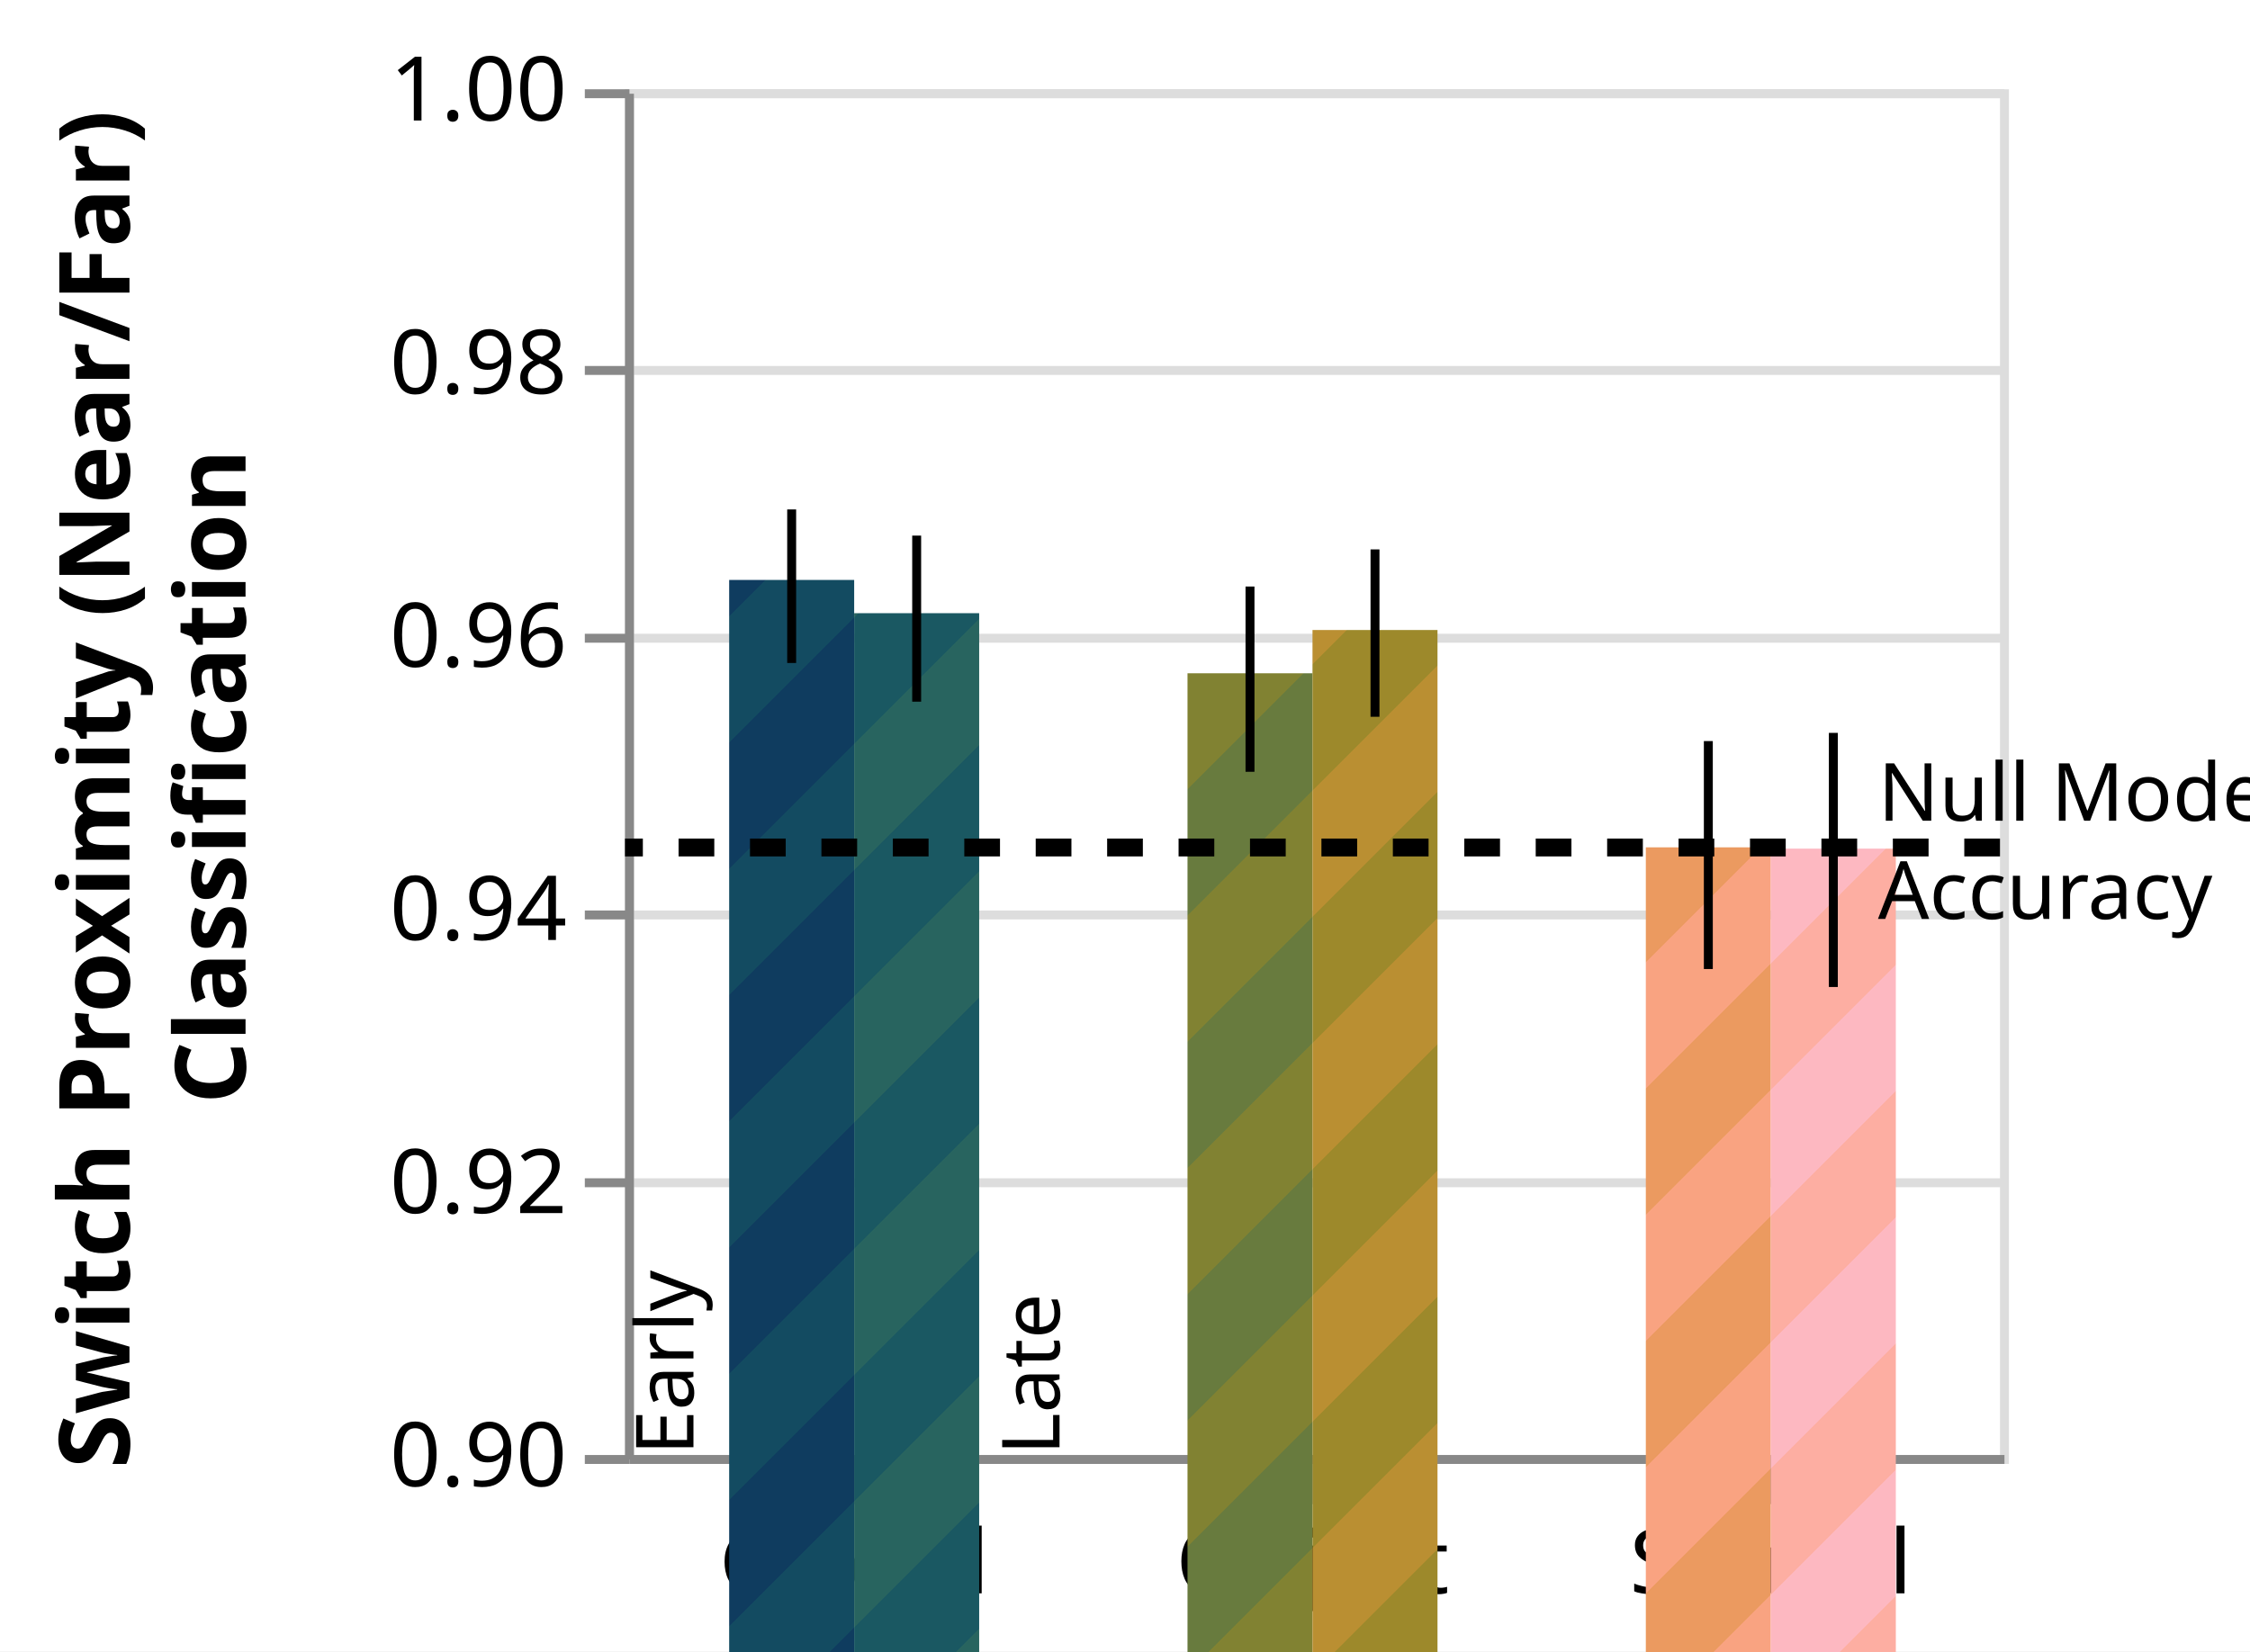
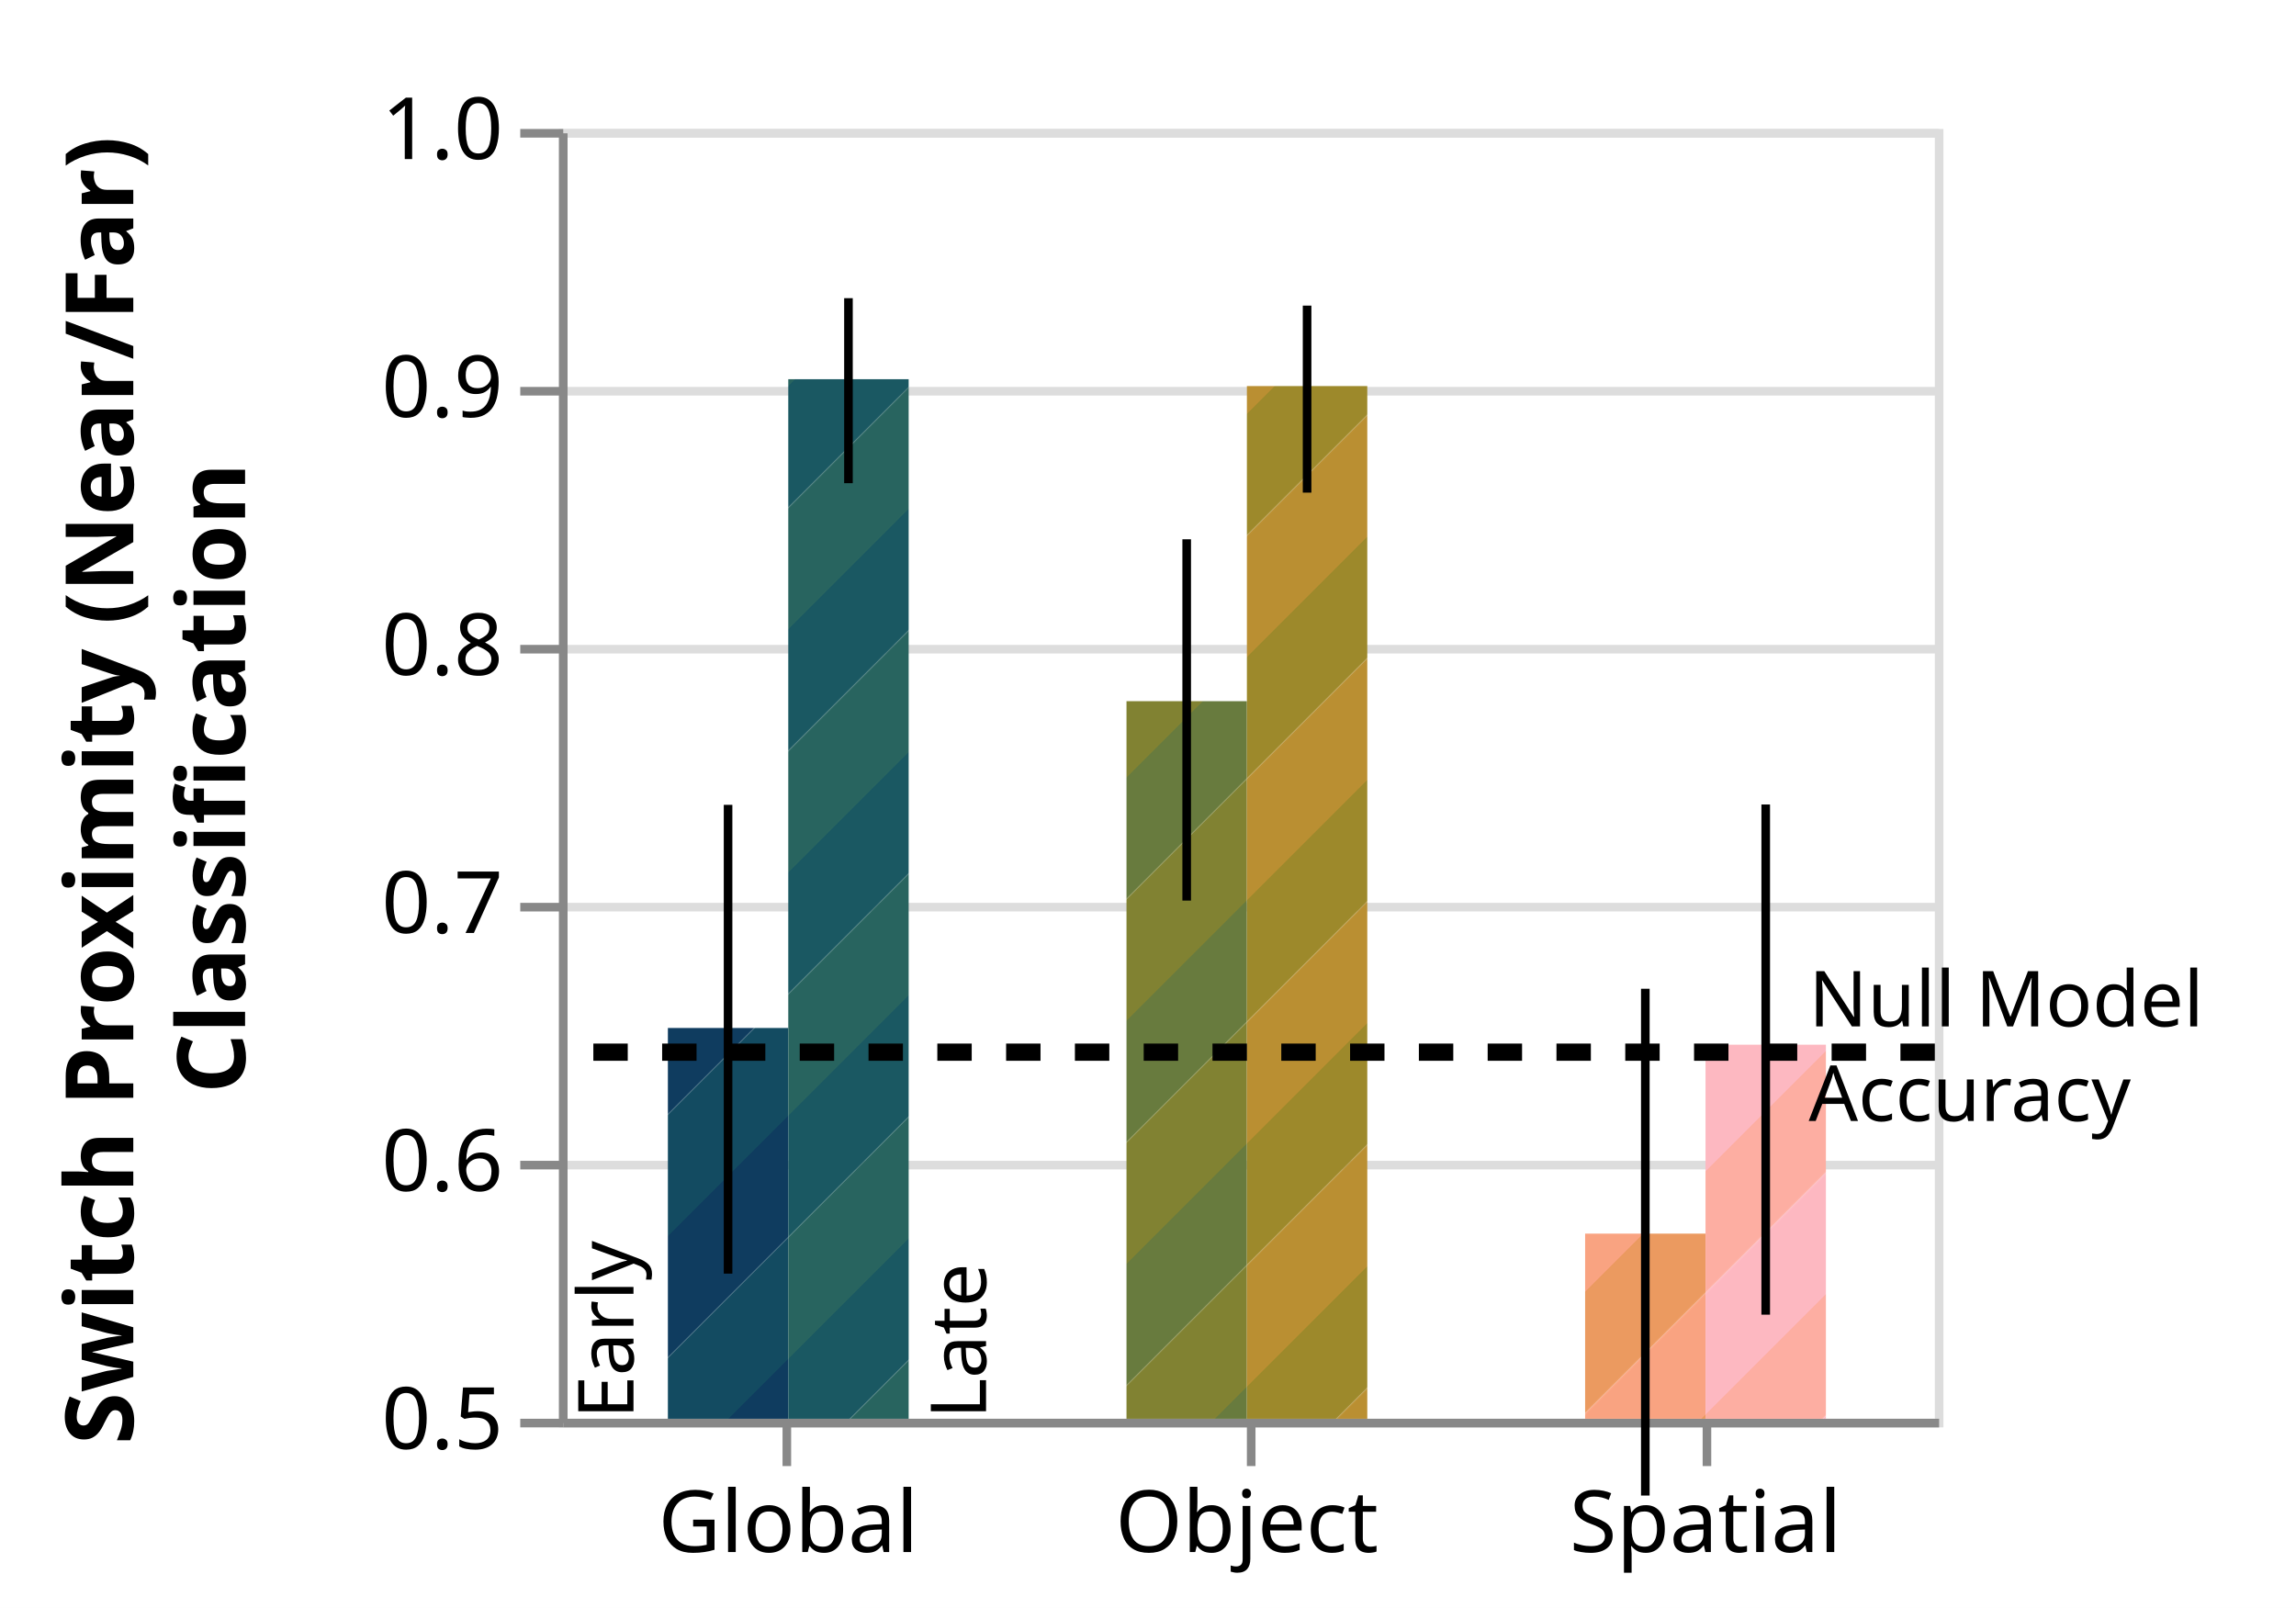
- <svg xmlns="http://www.w3.org/2000/svg" class="marks" width="252" height="185" viewBox="0 0 252 185" version="1.1">
+ <svg xmlns="http://www.w3.org/2000/svg" class="marks" width="267" height="187" viewBox="0 0 267 187" version="1.1">
  <defs>
    <pattern id="stripe1a" x="0" y="0" width="20" height="20" patternUnits="userSpaceOnUse" patternTransform="rotate(45)">
      <rect x="0" y="0" width="10" height="20" style="stroke:none;         fill:#0F3C5F;" />
      <rect x="10" y="0" width="10" height="20" style="stroke:none;         fill:#134B61;" />
    </pattern>
    <pattern id="stripe1b" x="0" y="0" width="20" height="20" patternUnits="userSpaceOnUse" patternTransform="rotate(45)">
      <rect x="0" y="0" width="10" height="20" style="stroke:none;         fill:#1A5862;" />
      <rect x="10" y="0" width="10" height="20" style="stroke:none;         fill:#28645F;" />
    </pattern>
    <pattern id="stripe2a" x="0" y="0" width="20" height="20" patternUnits="userSpaceOnUse" patternTransform="rotate(45)">
      <rect x="0" y="0" width="10" height="20" style="stroke:none;         fill:#687B3E;" />
      <rect x="10" y="0" width="10" height="20" style="stroke:none;         fill:#818232;" />
    </pattern>
    <pattern id="stripe2b" x="0" y="0" width="20" height="20" patternUnits="userSpaceOnUse" patternTransform="rotate(45)">
      <rect x="0" y="0" width="10" height="20" style="stroke:none;         fill:#9D892B;" />
      <rect x="10" y="0" width="10" height="20" style="stroke:none;         fill:#BA8F32;" />
    </pattern>
    <pattern id="stripe3a" x="0" y="0" width="20" height="20" patternUnits="userSpaceOnUse" patternTransform="rotate(45)">
      <rect x="0" y="0" width="10" height="20" style="stroke:none;         fill:#EB9A60;" />
      <rect x="10" y="0" width="10" height="20" style="stroke:none;         fill:#F9A381;" />
    </pattern>
    <pattern id="stripe3b" x="0" y="0" width="20" height="20" patternUnits="userSpaceOnUse" patternTransform="rotate(45)">
      <rect x="0" y="0" width="10" height="20" style="stroke:none;         fill:#FDAEA2;" />
      <rect x="10" y="0" width="10" height="20" style="stroke:none;         fill:#FDB8C1;" />
    </pattern>
  </defs>
  <defs>
    <clipPath id="clip1_neural">
-       <rect x="0" y="0" width="160" height="153" />
+       <rect x="0" y="0" width="160" height="150" />
    </clipPath>
    <clipPath id="clip2_neural">
-       <rect x="0" y="0" width="160" height="153" />
+       <rect x="0" y="0" width="160" height="150" />
    </clipPath>
  </defs>
-   <rect width="252" height="185" fill="white" />
-   <g fill="none" stroke-miterlimit="10" transform="translate(70,10)">
+   <rect width="267" height="187" fill="white" />
+   <g fill="none" stroke-miterlimit="10" transform="translate(65,15)">
    <g class="mark-group role-frame root" role="graphics-object" aria-roledescription="group mark container">
      <g transform="translate(0,0)">
-         <path class="background" aria-hidden="true" d="M0.5,0.5h154v153h-154Z" stroke="#ddd" />
+         <path class="background" aria-hidden="true" d="M0.5,0.5h160v150h-160Z" stroke="#ddd" />
        <g>
          <g class="mark-group role-axis" aria-hidden="true">
            <g transform="translate(0.5,0.5)">
              <path class="background" aria-hidden="true" d="M0,0h0v0h0Z" pointer-events="none" />
              <g>
                <g class="mark-rule role-axis-grid" pointer-events="none">
-                   <line transform="translate(0,153)" x2="154" y2="0" stroke="#ddd" stroke-width="1" opacity="1" />
-                   <line transform="translate(0,122)" x2="154" y2="0" stroke="#ddd" stroke-width="1" opacity="1" />
-                   <line transform="translate(0,92)" x2="154" y2="0" stroke="#ddd" stroke-width="1" opacity="1" />
-                   <line transform="translate(0,61)" x2="154" y2="0" stroke="#ddd" stroke-width="1" opacity="1" />
-                   <line transform="translate(0,31)" x2="154" y2="0" stroke="#ddd" stroke-width="1" opacity="1" />
-                   <line transform="translate(0,0)" x2="154" y2="0" stroke="#ddd" stroke-width="1" opacity="1" />
+                   <line transform="translate(0,150)" x2="160" y2="0" stroke="#ddd" stroke-width="1" opacity="1" />
+                   <line transform="translate(0,120)" x2="160" y2="0" stroke="#ddd" stroke-width="1" opacity="1" />
+                   <line transform="translate(0,90)" x2="160" y2="0" stroke="#ddd" stroke-width="1" opacity="1" />
+                   <line transform="translate(0,60)" x2="160" y2="0" stroke="#ddd" stroke-width="1" opacity="1" />
+                   <line transform="translate(0,30)" x2="160" y2="0" stroke="#ddd" stroke-width="1" opacity="1" />
+                   <line transform="translate(0,0)" x2="160" y2="0" stroke="#ddd" stroke-width="1" opacity="1" />
                </g>
              </g>
              <path class="foreground" aria-hidden="true" d="" pointer-events="none" display="none" />
            </g>
          </g>
          <g class="mark-group role-axis" role="graphics-symbol" aria-roledescription="axis" aria-label="X-axis for a discrete scale with 3 values: global, object, spatial">
-             <g transform="translate(0.5,153.5)">
+             <g transform="translate(0.5,150.5)">
              <path class="background" aria-hidden="true" d="M0,0h0v0h0Z" pointer-events="none" />
              <g>
                <g class="mark-rule role-axis-tick" pointer-events="none">
-                   <line transform="translate(25,0)" x2="0" y2="5" stroke="#888" stroke-width="1" opacity="1" />
-                   <line transform="translate(77,0)" x2="0" y2="5" stroke="#888" stroke-width="1" opacity="1" />
-                   <line transform="translate(128,0)" x2="0" y2="5" stroke="#888" stroke-width="1" opacity="1" />
+                   <line transform="translate(26,0)" x2="0" y2="5" stroke="#888" stroke-width="1" opacity="1" />
+                   <line transform="translate(80,0)" x2="0" y2="5" stroke="#888" stroke-width="1" opacity="1" />
+                   <line transform="translate(133,0)" x2="0" y2="5" stroke="#888" stroke-width="1" opacity="1" />
                </g>
                <g class="mark-text role-axis-label" pointer-events="none">
-                   <text text-anchor="middle" transform="translate(25.16667,15)" font-family="sans-serif" font-size="10px" fill="#000" opacity="1">Global</text>
-                   <text text-anchor="middle" transform="translate(76.5,15)" font-family="sans-serif" font-size="10px" fill="#000" opacity="1">Object</text>
-                   <text text-anchor="middle" transform="translate(127.8333,15)" font-family="sans-serif" font-size="10px" fill="#000" opacity="1">Spatial</text>
+                   <text text-anchor="middle" transform="translate(26.16667,15)" font-family="sans-serif" font-size="10px" fill="#000" opacity="1">Global</text>
+                   <text text-anchor="middle" transform="translate(79.5,15)" font-family="sans-serif" font-size="10px" fill="#000" opacity="1">Object</text>
+                   <text text-anchor="middle" transform="translate(132.8333,15)" font-family="sans-serif" font-size="10px" fill="#000" opacity="1">Spatial</text>
                </g>
                <g class="mark-rule role-axis-domain" pointer-events="none">
-                   <line transform="translate(0,0)" x2="154" y2="0" stroke="#888" stroke-width="1" opacity="1" />
+                   <line transform="translate(0,0)" x2="160" y2="0" stroke="#888" stroke-width="1" opacity="1" />
                </g>
              </g>
              <path class="foreground" aria-hidden="true" d="" pointer-events="none" display="none" />
            </g>
          </g>
-           <g class="mark-group role-axis" role="graphics-symbol" aria-roledescription="axis" aria-label="Y-axis titled 'Switch Proximity (Near/Far) Classification' for a linear scale with values from 0.90 to 1.00">
+           <g class="mark-group role-axis" role="graphics-symbol" aria-roledescription="axis" aria-label="Y-axis titled 'Switch Proximity (Near/Far) Classification' for a linear scale with values from 0.5 to 1.0">
            <g transform="translate(0.5,0.5)">
              <path class="background" aria-hidden="true" d="M0,0h0v0h0Z" pointer-events="none" />
              <g>
                <g class="mark-rule role-axis-tick" pointer-events="none">
-                   <line transform="translate(0,153)" x2="-5" y2="0" stroke="#888" stroke-width="1" opacity="1" />
-                   <line transform="translate(0,122)" x2="-5" y2="0" stroke="#888" stroke-width="1" opacity="1" />
-                   <line transform="translate(0,92)" x2="-5" y2="0" stroke="#888" stroke-width="1" opacity="1" />
-                   <line transform="translate(0,61)" x2="-5" y2="0" stroke="#888" stroke-width="1" opacity="1" />
-                   <line transform="translate(0,31)" x2="-5" y2="0" stroke="#888" stroke-width="1" opacity="1" />
+                   <line transform="translate(0,150)" x2="-5" y2="0" stroke="#888" stroke-width="1" opacity="1" />
+                   <line transform="translate(0,120)" x2="-5" y2="0" stroke="#888" stroke-width="1" opacity="1" />
+                   <line transform="translate(0,90)" x2="-5" y2="0" stroke="#888" stroke-width="1" opacity="1" />
+                   <line transform="translate(0,60)" x2="-5" y2="0" stroke="#888" stroke-width="1" opacity="1" />
+                   <line transform="translate(0,30)" x2="-5" y2="0" stroke="#888" stroke-width="1" opacity="1" />
                  <line transform="translate(0,0)" x2="-5" y2="0" stroke="#888" stroke-width="1" opacity="1" />
                </g>
                <g class="mark-text role-axis-label" pointer-events="none">
-                   <text text-anchor="end" transform="translate(-7,156)" font-family="sans-serif" font-size="10px" fill="#000" opacity="1">0.90</text>
-                   <text text-anchor="end" transform="translate(-7,125.4)" font-family="sans-serif" font-size="10px" fill="#000" opacity="1">0.92</text>
-                   <text text-anchor="end" transform="translate(-7,94.8)" font-family="sans-serif" font-size="10px" fill="#000" opacity="1">0.94</text>
-                   <text text-anchor="end" transform="translate(-7,64.2)" font-family="sans-serif" font-size="10px" fill="#000" opacity="1">0.96</text>
-                   <text text-anchor="end" transform="translate(-7,33.6)" font-family="sans-serif" font-size="10px" fill="#000" opacity="1">0.98</text>
-                   <text text-anchor="end" transform="translate(-7,3)" font-family="sans-serif" font-size="10px" fill="#000" opacity="1">1.00</text>
+                   <text text-anchor="end" transform="translate(-7,153)" font-family="sans-serif" font-size="10px" fill="#000" opacity="1">0.5</text>
+                   <text text-anchor="end" transform="translate(-7,123)" font-family="sans-serif" font-size="10px" fill="#000" opacity="1">0.6</text>
+                   <text text-anchor="end" transform="translate(-7,93)" font-family="sans-serif" font-size="10px" fill="#000" opacity="1">0.7</text>
+                   <text text-anchor="end" transform="translate(-7,63)" font-family="sans-serif" font-size="10px" fill="#000" opacity="1">0.8</text>
+                   <text text-anchor="end" transform="translate(-7,33)" font-family="sans-serif" font-size="10px" fill="#000" opacity="1">0.9</text>
+                   <text text-anchor="end" transform="translate(-7,3)" font-family="sans-serif" font-size="10px" fill="#000" opacity="1">1.0</text>
                </g>
                <g class="mark-rule role-axis-domain" pointer-events="none">
-                   <line transform="translate(0,153)" x2="0" y2="-153" stroke="#888" stroke-width="1" opacity="1" />
+                   <line transform="translate(0,150)" x2="0" y2="-150" stroke="#888" stroke-width="1" opacity="1" />
                </g>
                <g class="mark-text role-axis-title" pointer-events="none">
-                   <text text-anchor="middle" transform="translate(-54,76.5) rotate(-90) translate(0,-2)" font-family="sans-serif" font-size="11px" font-weight="bold" fill="#000" opacity="1">
+                   <text text-anchor="middle" transform="translate(-48,75) rotate(-90) translate(0,-2)" font-family="sans-serif" font-size="11px" font-weight="bold" fill="#000" opacity="1">
                    <tspan>Switch Proximity (Near/Far)</tspan>
                    <tspan x="0" dy="13">Classification</tspan>
                  </text>
                </g>
              </g>
              <path class="foreground" aria-hidden="true" d="" pointer-events="none" display="none" />
            </g>
          </g>
-           <g class="mark-rect role-mark layer_0_marks" clip-path="url(#clip1)" role="graphics-object" aria-roledescription="rect mark container">
-             <path aria-label="condition_time: global_early; : global; Switch Proximity (Near/Far), Classification: 0.964071851352" role="graphics-symbol" aria-roledescription="bar" d="M11.667,54.97h14v1475.03h-14Z" fill="url(#stripe1a)" />
-             <path aria-label="condition_time: object_early; : object; Switch Proximity (Near/Far), Classification: 0.957238535324" role="graphics-symbol" aria-roledescription="bar" d="M63,65.425h14v1464.575h-14Z" fill="url(#stripe2a)" />
-             <path aria-label="condition_time: spatial_early; : spatial; Switch Proximity (Near/Far), Classification: 0.94449314286" role="graphics-symbol" aria-roledescription="bar" d="M114.333,84.925h14v1445.075h-14Z" fill="url(#stripe3a)" />
+           <g class="mark-rect role-mark layer_0_marks" clip-path="url(#clip1_neural)" role="graphics-object" aria-roledescription="rect mark container">
+             <path aria-label="condition_time: global_early; : global; Switch Proximity (Near/Far), Classification: 0.651496473004" role="graphics-symbol" aria-roledescription="bar" d="M12.667,104.551h14v195.449h-14Z" fill="url(#stripe1a)" />
+             <path aria-label="condition_time: object_early; : object; Switch Proximity (Near/Far), Classification: 0.778188919287" role="graphics-symbol" aria-roledescription="bar" d="M66,66.543h14v233.457h-14Z" fill="url(#stripe2a)" />
+             <path aria-label="condition_time: spatial_early; : spatial; Switch Proximity (Near/Far), Classification: 0.571763847164" role="graphics-symbol" aria-roledescription="bar" d="M119.333,128.471h14v171.529h-14Z" fill="url(#stripe3a)" />
          </g>
          <g class="mark-rule role-mark layer_1_marks" role="graphics-object" aria-roledescription="rule mark container">
-             <line aria-label="condition: global; : 0.95799282053; upper: 0.969234581243" role="graphics-symbol" aria-roledescription="rule mark" transform="translate(18.66667,64.27098)" x2="0" y2="-17.2" stroke="black" />
-             <line aria-label="condition: object; : 0.95002562451; upper: 0.963590233027" role="graphics-symbol" aria-roledescription="rule mark" transform="translate(70,76.46079)" x2="0" y2="-20.754" stroke="black" />
-             <line aria-label="condition: spatial; : 0.935583898183; upper: 0.95227503803" role="graphics-symbol" aria-roledescription="rule mark" transform="translate(121.3333,98.55664)" x2="0" y2="-25.537" stroke="black" />
+             <line aria-label="condition: global; : 0.556266489073; upper: 0.73799674799" role="graphics-symbol" aria-roledescription="rule mark" transform="translate(19.66667,133.1201)" x2="0" y2="-54.519" stroke="black" />
+             <line aria-label="condition: object; : 0.700876388222; upper: 0.840941378994" role="graphics-symbol" aria-roledescription="rule mark" transform="translate(73,89.73708)" x2="0" y2="-42.019" stroke="black" />
+             <line aria-label="condition: spatial; : 0.470235372689; upper: 0.666701864741" role="graphics-symbol" aria-roledescription="rule mark" transform="translate(126.3333,158.9294)" x2="0" y2="-58.94" stroke="black" />
          </g>
-           <g class="mark-rect role-mark layer_2_marks" clip-path="url(#clip2)" role="graphics-object" aria-roledescription="rect mark container">
-             <path aria-label="condition_time: global_late; condition: global; Switch Proximity (Near/Far), Classification: 0.961638234954" role="graphics-symbol" aria-roledescription="bar" d="M25.667,58.694h14v1471.306h-14Z" fill="url(#stripe1b)" />
-             <path aria-label="condition_time: object_late; condition: object; Switch Proximity (Near/Far), Classification: 0.960406507837" role="graphics-symbol" aria-roledescription="bar" d="M77,60.578h14v1469.422h-14Z" fill="url(#stripe2b)" />
-             <path aria-label="condition_time: spatial_late; condition: spatial; Switch Proximity (Near/Far), Classification: 0.944397941128" role="graphics-symbol" aria-roledescription="bar" d="M128.333,85.071h14v1444.929h-14Z" fill="url(#stripe3b)" />
+           <g class="mark-rect role-mark layer_2_marks" clip-path="url(#clip2_neural)" role="graphics-object" aria-roledescription="rect mark container">
+             <path aria-label="condition_time: global_late; condition: global; Switch Proximity (Near/Far), Classification: 0.90299988578" role="graphics-symbol" aria-roledescription="bar" d="M26.667,29.1h14v270.9h-14Z" fill="url(#stripe1b)" />
+             <path aria-label="condition_time: object_late; condition: object; Switch Proximity (Near/Far), Classification: 0.900347945827" role="graphics-symbol" aria-roledescription="bar" d="M80,29.896h14v270.104h-14Z" fill="url(#stripe2b)" />
+             <path aria-label="condition_time: spatial_late; condition: spatial; Switch Proximity (Near/Far), Classification: 0.645013679486" role="graphics-symbol" aria-roledescription="bar" d="M133.333,106.496h14v193.504h-14Z" fill="url(#stripe3b)" />
          </g>
          <g class="mark-rule role-mark layer_3_marks" role="graphics-object" aria-roledescription="rule mark container">
-             <line aria-label="condition: global; : 0.955159206018; upper: 0.96731868917" role="graphics-symbol" aria-roledescription="rule mark" transform="translate(32.66667,68.60641)" x2="0" y2="-18.604" stroke="black" />
-             <line aria-label="condition: object; : 0.954053782847; upper: 0.966308885709" role="graphics-symbol" aria-roledescription="rule mark" transform="translate(84,70.29771)" x2="0" y2="-18.75" stroke="black" />
-             <line aria-label="condition: spatial; : 0.93426818471; upper: 0.952874990567" role="graphics-symbol" aria-roledescription="rule mark" transform="translate(135.3333,100.5697)" x2="0" y2="-28.468" stroke="black" />
+             <line aria-label="condition: global; : 0.862690157917; upper: 0.934408401115" role="graphics-symbol" aria-roledescription="rule mark" transform="translate(33.66667,41.19295)" x2="0" y2="-21.515" stroke="black" />
+             <line aria-label="condition: object; : 0.859029541406; upper: 0.931526396869" role="graphics-symbol" aria-roledescription="rule mark" transform="translate(87,42.29114)" x2="0" y2="-21.749" stroke="black" />
+             <line aria-label="condition: spatial; : 0.540358099541; upper: 0.738130860904" role="graphics-symbol" aria-roledescription="rule mark" transform="translate(140.3333,137.8926)" x2="0" y2="-59.332" stroke="black" />
          </g>
          <g class="mark-text role-mark layer_4_marks" role="graphics-object" aria-roledescription="text mark container">
-             <text aria-label=": global" role="graphics-symbol" aria-roledescription="text mark" text-anchor="start" transform="translate(25.66667,153) rotate(-90) translate(0,-18)" font-family="sans-serif" font-size="9px" fill="black">Early</text>
+             <text aria-label=": global" role="graphics-symbol" aria-roledescription="text mark" text-anchor="start" transform="translate(26.66667,150) rotate(-90) translate(0,-18)" font-family="sans-serif" font-size="9px" fill="black">Early</text>
          </g>
          <g class="mark-text role-mark layer_5_marks" role="graphics-object" aria-roledescription="text mark container">
-             <text aria-label=": global" role="graphics-symbol" aria-roledescription="text mark" text-anchor="start" transform="translate(25.66667,153) rotate(-90) translate(0,23)" font-family="sans-serif" font-size="9px" fill="black">Late</text>
+             <text aria-label=": global" role="graphics-symbol" aria-roledescription="text mark" text-anchor="start" transform="translate(26.66667,150) rotate(-90) translate(0,23)" font-family="sans-serif" font-size="9px" fill="black">Late</text>
          </g>
          <g class="mark-rule role-mark layer_6_layer_0_marks" role="graphics-symbol" aria-roledescription="rule mark container">
-             <line transform="translate(154,84.94193)" x2="-154" y2="0" stroke="black" stroke-width="2" stroke-dasharray="4,4" />
+             <line transform="translate(160,107.3651)" x2="-160" y2="0" stroke="black" stroke-width="2" stroke-dasharray="4,4" />
          </g>
          <g class="mark-text role-mark layer_6_layer_1_marks" role="graphics-object" aria-roledescription="text mark container">
-             <text text-anchor="start" transform="translate(140.3333,81.94193)" font-family="sans-serif" font-size="9px" fill="black">
+             <text text-anchor="start" transform="translate(145.3333,104.3651)" font-family="sans-serif" font-size="9px" fill="black">
              <tspan>Null Model</tspan>
              <tspan x="0" dy="11">Accuracy</tspan>
            </text>
          </g>
        </g>
        <path class="foreground" aria-hidden="true" d="" display="none" />
      </g>
    </g>
  </g>
</svg>
